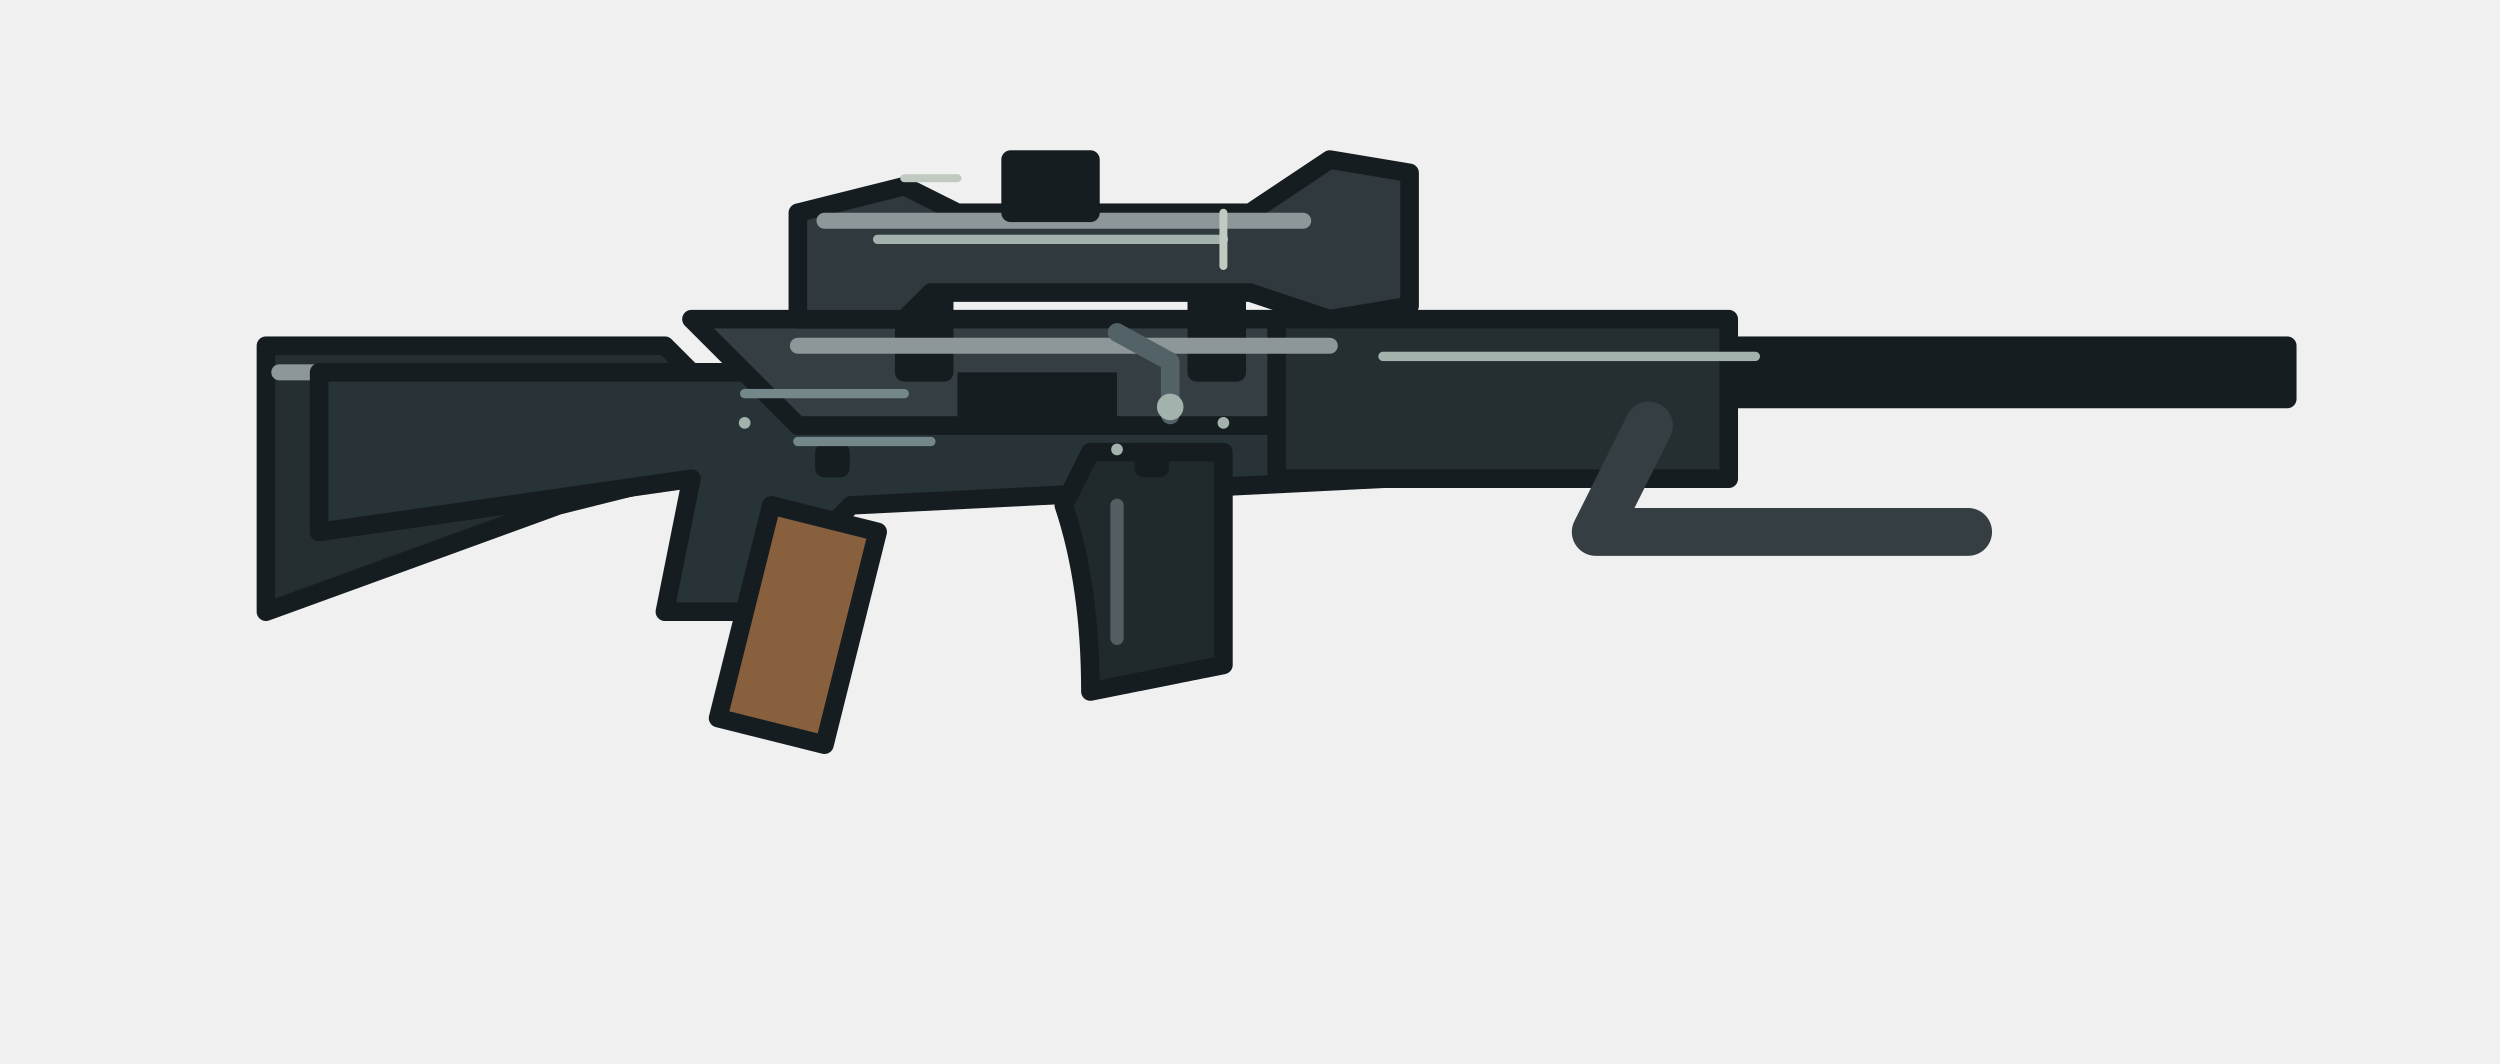
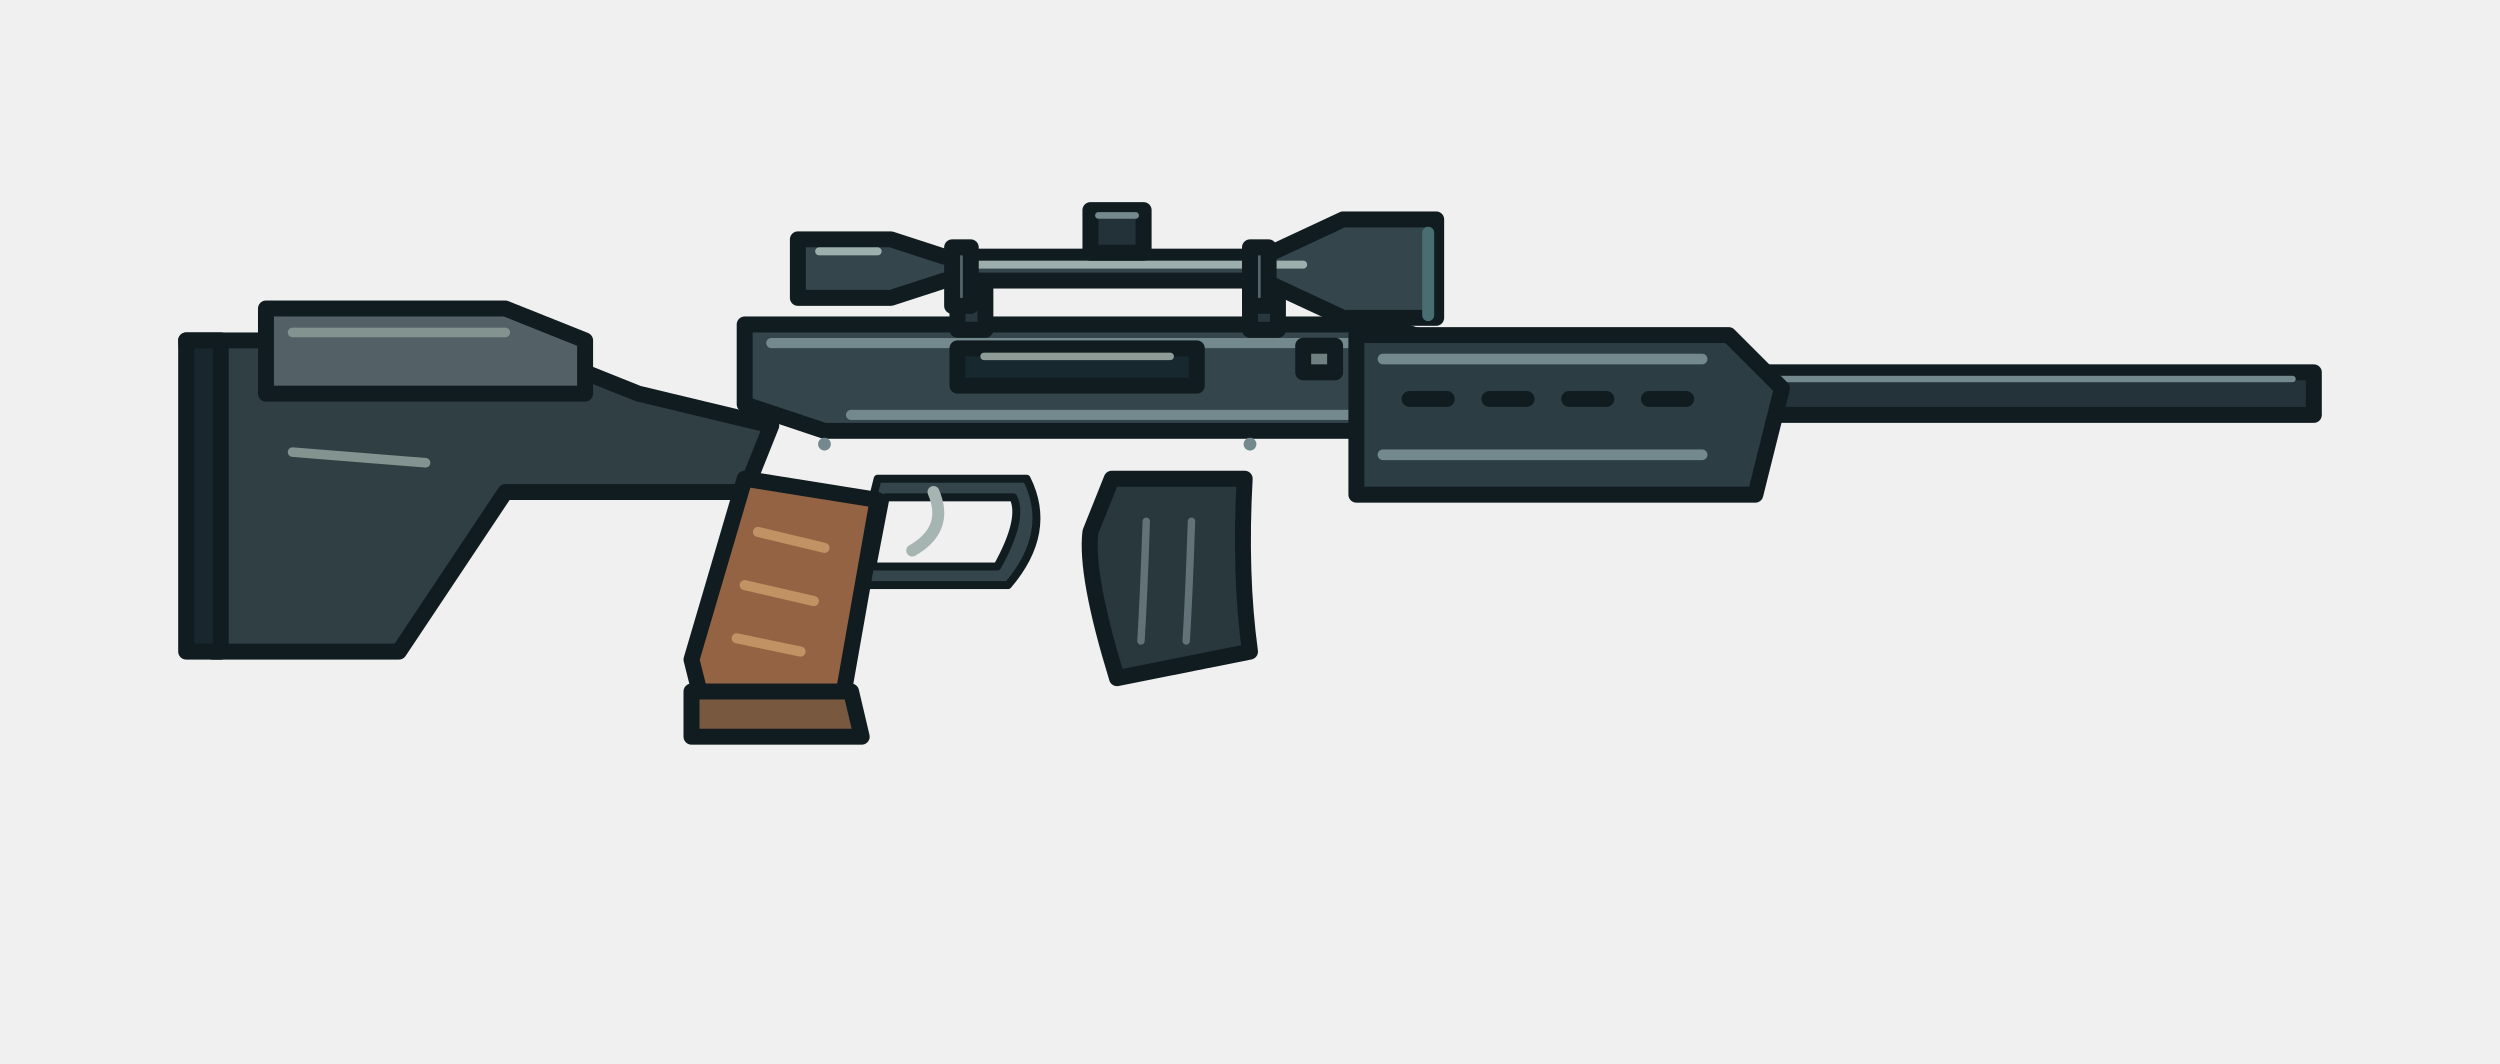
<svg xmlns="http://www.w3.org/2000/svg" width="752" height="320" viewBox="-18 -12 94 40">
  <g id="display_firearm">
-     <path d="M-8 1 L7 1 11 5 3 7 -8 11Z" fill="#252e31" stroke="#151d20" stroke-width="0.7" stroke-linejoin="round" stroke-linecap="round" />
-     <path d="M-7.5 2 L5 2" fill="none" stroke="#8d979a" stroke-width="0.6" stroke-linejoin="round" stroke-linecap="round" />
-     <path d="M-6 2 H35 L34 6 14 7 10 11 H7 L8 6 -6 8Z" fill="#283337" stroke="#151d20" stroke-width="0.7" stroke-linejoin="round" stroke-linecap="round" />
-     <path d="M8 0 H34 L38 2 V4 H12Z" fill="#353e42" stroke="#151d20" stroke-width="0.7" stroke-linejoin="round" stroke-linecap="round" />
-     <path d="M36 1 h32 v2 h-32Z" fill="#151d20" stroke="#151d20" stroke-width="0.7" stroke-linejoin="round" stroke-linecap="round" />
-     <path d="M23 5 h5 q0 4.0 0 8 l-5 1 q0 -4.0 -1 -7Z" fill="#202a2d" stroke="#151d20" stroke-width="0.7" stroke-linejoin="round" stroke-linecap="round" />
-     <path d="M24 7 L24 12" fill="none" stroke="#525e62" stroke-width="0.5" stroke-linejoin="round" stroke-linecap="round" />
-     <path d="M11 7 L15 8 13 16 9 15Z" fill="#88603e" stroke="#151d20" stroke-width="0.7" stroke-linejoin="round" stroke-linecap="round" />
-     <path d="M30 0 h17 v6 h-17Z" fill="#252e31" stroke="#151d20" stroke-width="0.7" stroke-linejoin="round" stroke-linecap="round" />
-     <path d="M44 4 L42 8 H56" fill="none" stroke="#353e42" stroke-width="1.8" stroke-linejoin="round" stroke-linecap="round" />
-     <path d="M16 -2 h1.5 v4 h-1.5Z" fill="#151d20" stroke="#151d20" stroke-width="0.7" stroke-linejoin="round" stroke-linecap="round" />
-     <path d="M27 -2 h1.5 v4 h-1.5Z" fill="#151d20" stroke="#151d20" stroke-width="0.7" stroke-linejoin="round" stroke-linecap="round" />
-     <path d="M12 -4 l4 -1 2 1 h11 l3 -2 3 .5 v5 l-3 .5 -3 -1 H17 l-1 1 h-4Z" fill="#303a3e" stroke="#151d20" stroke-width="0.7" stroke-linejoin="round" stroke-linecap="round" />
-     <path d="M13 -3.7 H31" fill="none" stroke="#8d979a" stroke-width="0.6" stroke-linejoin="round" stroke-linecap="round" />
-     <path d="M20 -6 h3 v2 h-3Z" fill="#151d20" stroke="#151d20" stroke-width="0.7" stroke-linejoin="round" stroke-linecap="round" />
-     <path d="M18 2 h6 v2 h-6Z" fill="#151d20" stroke="none" stroke-width="0.7" stroke-linejoin="round" stroke-linecap="round" />
-     <path d="M12 1 H32" fill="none" stroke="#8d979a" stroke-width="0.6" stroke-linejoin="round" stroke-linecap="round" />
-     <path d="M13 5 h0.6 v0.6 h-0.6Z" fill="#8d979a" stroke="#151d20" stroke-width="0.7" stroke-linejoin="round" stroke-linecap="round" />
-     <path d="M25 5 h0.6 v0.6 h-0.6Z" fill="#8d979a" stroke="#151d20" stroke-width="0.7" stroke-linejoin="round" stroke-linecap="round" />
-     <path d="M10 2.8 H16 M12 4.6 H17" fill="none" stroke="#74878a" stroke-width="0.35" stroke-linejoin="round" stroke-linecap="round" />
-     <circle cx="10" cy="3.9" r="0.22" fill="#a4b2ad" />
-     <circle cx="24" cy="4.9" r="0.22" fill="#a4b2ad" />
-     <circle cx="28" cy="3.9" r="0.22" fill="#a4b2ad" />
-     <path d="M15 -3 H28 M34 1.4 H48" fill="none" stroke="#a4b2ad" stroke-width="0.35" stroke-linejoin="round" stroke-linecap="round" />
-     <path d="M24 .5 l2 1.1 v2" fill="none" stroke="#536267" stroke-width="0.7" stroke-linejoin="round" stroke-linecap="round" />
-     <circle cx="26" cy="3.3" r="0.5" fill="#a4b2ad" />
-     <path d="M16 -5.3 h2 M28 -4 v2" fill="none" stroke="#c0cac1" stroke-width="0.3" stroke-linejoin="round" stroke-linecap="round" />
+     <path d="M-11 .8H1l5 2 5 1.2 -1 2.5H1l-4 6h-7Z" fill="#303f44" stroke="#111c20" stroke-width="0.6" stroke-linejoin="round" stroke-linecap="round" />
+     <path d="M-11 .8h1.3v11.7H-11Z" fill="#17272d" stroke="#111c20" stroke-width="0.6" stroke-linejoin="round" stroke-linecap="round" />
+     <path d="M-8 -.4H1l3 1.2v2H-8Z" fill="#536066" stroke="#111c20" stroke-width="0.6" stroke-linejoin="round" stroke-linecap="round" />
+     <path d="M-7 .5H1 M-7 5l5 .4" fill="none" stroke="#83938f" stroke-width="0.36" stroke-linejoin="round" stroke-linecap="round" />
+     <path d="M10 .2H34l3 1v3H13l-3 -1Z" fill="#34464c" stroke="#111c20" stroke-width="0.6" stroke-linejoin="round" stroke-linecap="round" />
+     <path d="M11 .9H33 M14 3.6H34" fill="none" stroke="#73898e" stroke-width="0.38" stroke-linejoin="round" stroke-linecap="round" />
+     <path d="M18 1.1h9v1.4h-9Z" fill="#17282f" stroke="#111c20" stroke-width="0.6" stroke-linejoin="round" stroke-linecap="round" />
+     <path d="M19 1.4h7" fill="none" stroke="#8e9b97" stroke-width="0.28" stroke-linejoin="round" stroke-linecap="round" />
+     <circle cx="13" cy="4.7" r="0.24" fill="#73898e" />
+     <circle cx="29" cy="4.7" r="0.24" fill="#73898e" />
+     <path d="M15 6H20.6Q21.6 8 19.9 10H14Z M15.3 6.7L14.8 9.3H19.5Q20.5 7.5 20.1 6.7Z" fill="#34464c" stroke="#111c20" stroke-width="0.3" stroke-linejoin="round" stroke-linecap="round" fill-rule="evenodd" />
+     <path d="M17.1 6.5q.6 1.4 -.8 2.2" fill="none" stroke="#a6b4b2" stroke-width="0.45" stroke-linejoin="round" stroke-linecap="round" />
+     <path d="M10 6l5 .8 -1.5 8.5 -5 -.5 -.5 -2Z" fill="#936344" stroke="#111c20" stroke-width="0.6" stroke-linejoin="round" stroke-linecap="round" />
+     <defs>
+       <clipPath id="wood_13">
+         <path d="M10 6l5 .8 -1.5 8.5 -5 -.5 -.5 -2Z" fill="white" stroke="none" stroke-width="0" stroke-linejoin="round" stroke-linecap="round" />
+       </clipPath>
+     </defs>
+     <g clip-path="url(#wood_13)">
+       <path d="M10.5 8l2.5 .6 M10 10l2.6 .6 M9.7 12l2.4 .5" fill="none" stroke="#c19263" stroke-width="0.38" stroke-linejoin="round" stroke-linecap="round" />
+     </g>
+     <path d="M8 14H14l.4 1.7H8Z" fill="#78583f" stroke="#111c20" stroke-width="0.6" stroke-linejoin="round" stroke-linecap="round" />
+     <path d="M23.8 6h5q-.2 3.575 0.2 6.5l-5 1q-1.2 -3.9 -1 -5.5Z" fill="#28383c" stroke="#111c20" stroke-width="0.6" stroke-linejoin="round" stroke-linecap="round" />
+     <path d="M25.1 7.6q-.1 2.925 -0.2 4.5" fill="none" stroke="#617278" stroke-width="0.28" stroke-linejoin="round" stroke-linecap="round" />
+     <path d="M26.8 7.6q-.1 2.925 -0.2 4.5" fill="none" stroke="#617278" stroke-width="0.28" stroke-linejoin="round" stroke-linecap="round" />
+     <path d="M47 2h22v1.6h-22Z" fill="#243339" stroke="#111c20" stroke-width="0.6" stroke-linejoin="round" stroke-linecap="round" />
+     <path d="M47.5 2.25H68.2" fill="none" stroke="#73898e" stroke-width="0.24" stroke-linejoin="round" stroke-linecap="round" />
+     <path d="M33 .6H47l2 2 -1 4H33Z" fill="#2c3e44" stroke="#111c20" stroke-width="0.6" stroke-linejoin="round" stroke-linecap="round" />
+     <path d="M34 1.5H46 M34 5.1H46" fill="none" stroke="#73898e" stroke-width="0.4" stroke-linejoin="round" stroke-linecap="round" />
+     <path d="M35 3h1.4" fill="none" stroke="#111c20" stroke-width="0.6" stroke-linejoin="round" stroke-linecap="round" />
+     <path d="M38 3h1.4" fill="none" stroke="#111c20" stroke-width="0.6" stroke-linejoin="round" stroke-linecap="round" />
+     <path d="M41 3h1.4" fill="none" stroke="#111c20" stroke-width="0.6" stroke-linejoin="round" stroke-linecap="round" />
+     <path d="M44 3h1.4" fill="none" stroke="#111c20" stroke-width="0.6" stroke-linejoin="round" stroke-linecap="round" />
+     <path d="M18 -1.3h1.05v1.7h-1.05Z" fill="#27373d" stroke="#111c20" stroke-width="0.6" stroke-linejoin="round" stroke-linecap="round" />
+     <path d="M29 -1.3h1.05v1.7h-1.05Z" fill="#27373d" stroke="#111c20" stroke-width="0.6" stroke-linejoin="round" stroke-linecap="round" />
+     <path d="M12 -3.0h3.5l2 .65h12l3 -1.4h3.5v3.7h-3.5l-3 -1.4H17.5l-2 .65H12Z" fill="#34464c" stroke="#111c20" stroke-width="0.6" stroke-linejoin="round" stroke-linecap="round" />
+     <path d="M12.8 -2.55h2.2 M18 -2.05H31" fill="none" stroke="#9dafac" stroke-width="0.3" stroke-linejoin="round" stroke-linecap="round" />
+     <path d="M23 -4.1h2v1.6h-2Z" fill="#223238" stroke="#111c20" stroke-width="0.6" stroke-linejoin="round" stroke-linecap="round" />
+     <path d="M23.3 -3.9h1.4" fill="none" stroke="#73898e" stroke-width="0.25" stroke-linejoin="round" stroke-linecap="round" />
+     <path d="M17.8 -2.7h0.7v2.2h-0.7Z" fill="#56666a" stroke="#111c20" stroke-width="0.6" stroke-linejoin="round" stroke-linecap="round" />
+     <path d="M29 -2.7h0.7v2.2h-0.7Z" fill="#56666a" stroke="#111c20" stroke-width="0.6" stroke-linejoin="round" stroke-linecap="round" />
+     <path d="M35.7 -3.25v3.1" fill="none" stroke="#486e72" stroke-width="0.45" stroke-linejoin="round" stroke-linecap="round" />
+     <path d="M31 1h1.2v1h-1.2Z" fill="#708080" stroke="#111c20" stroke-width="0.6" stroke-linejoin="round" stroke-linecap="round" />
  </g>
</svg>
